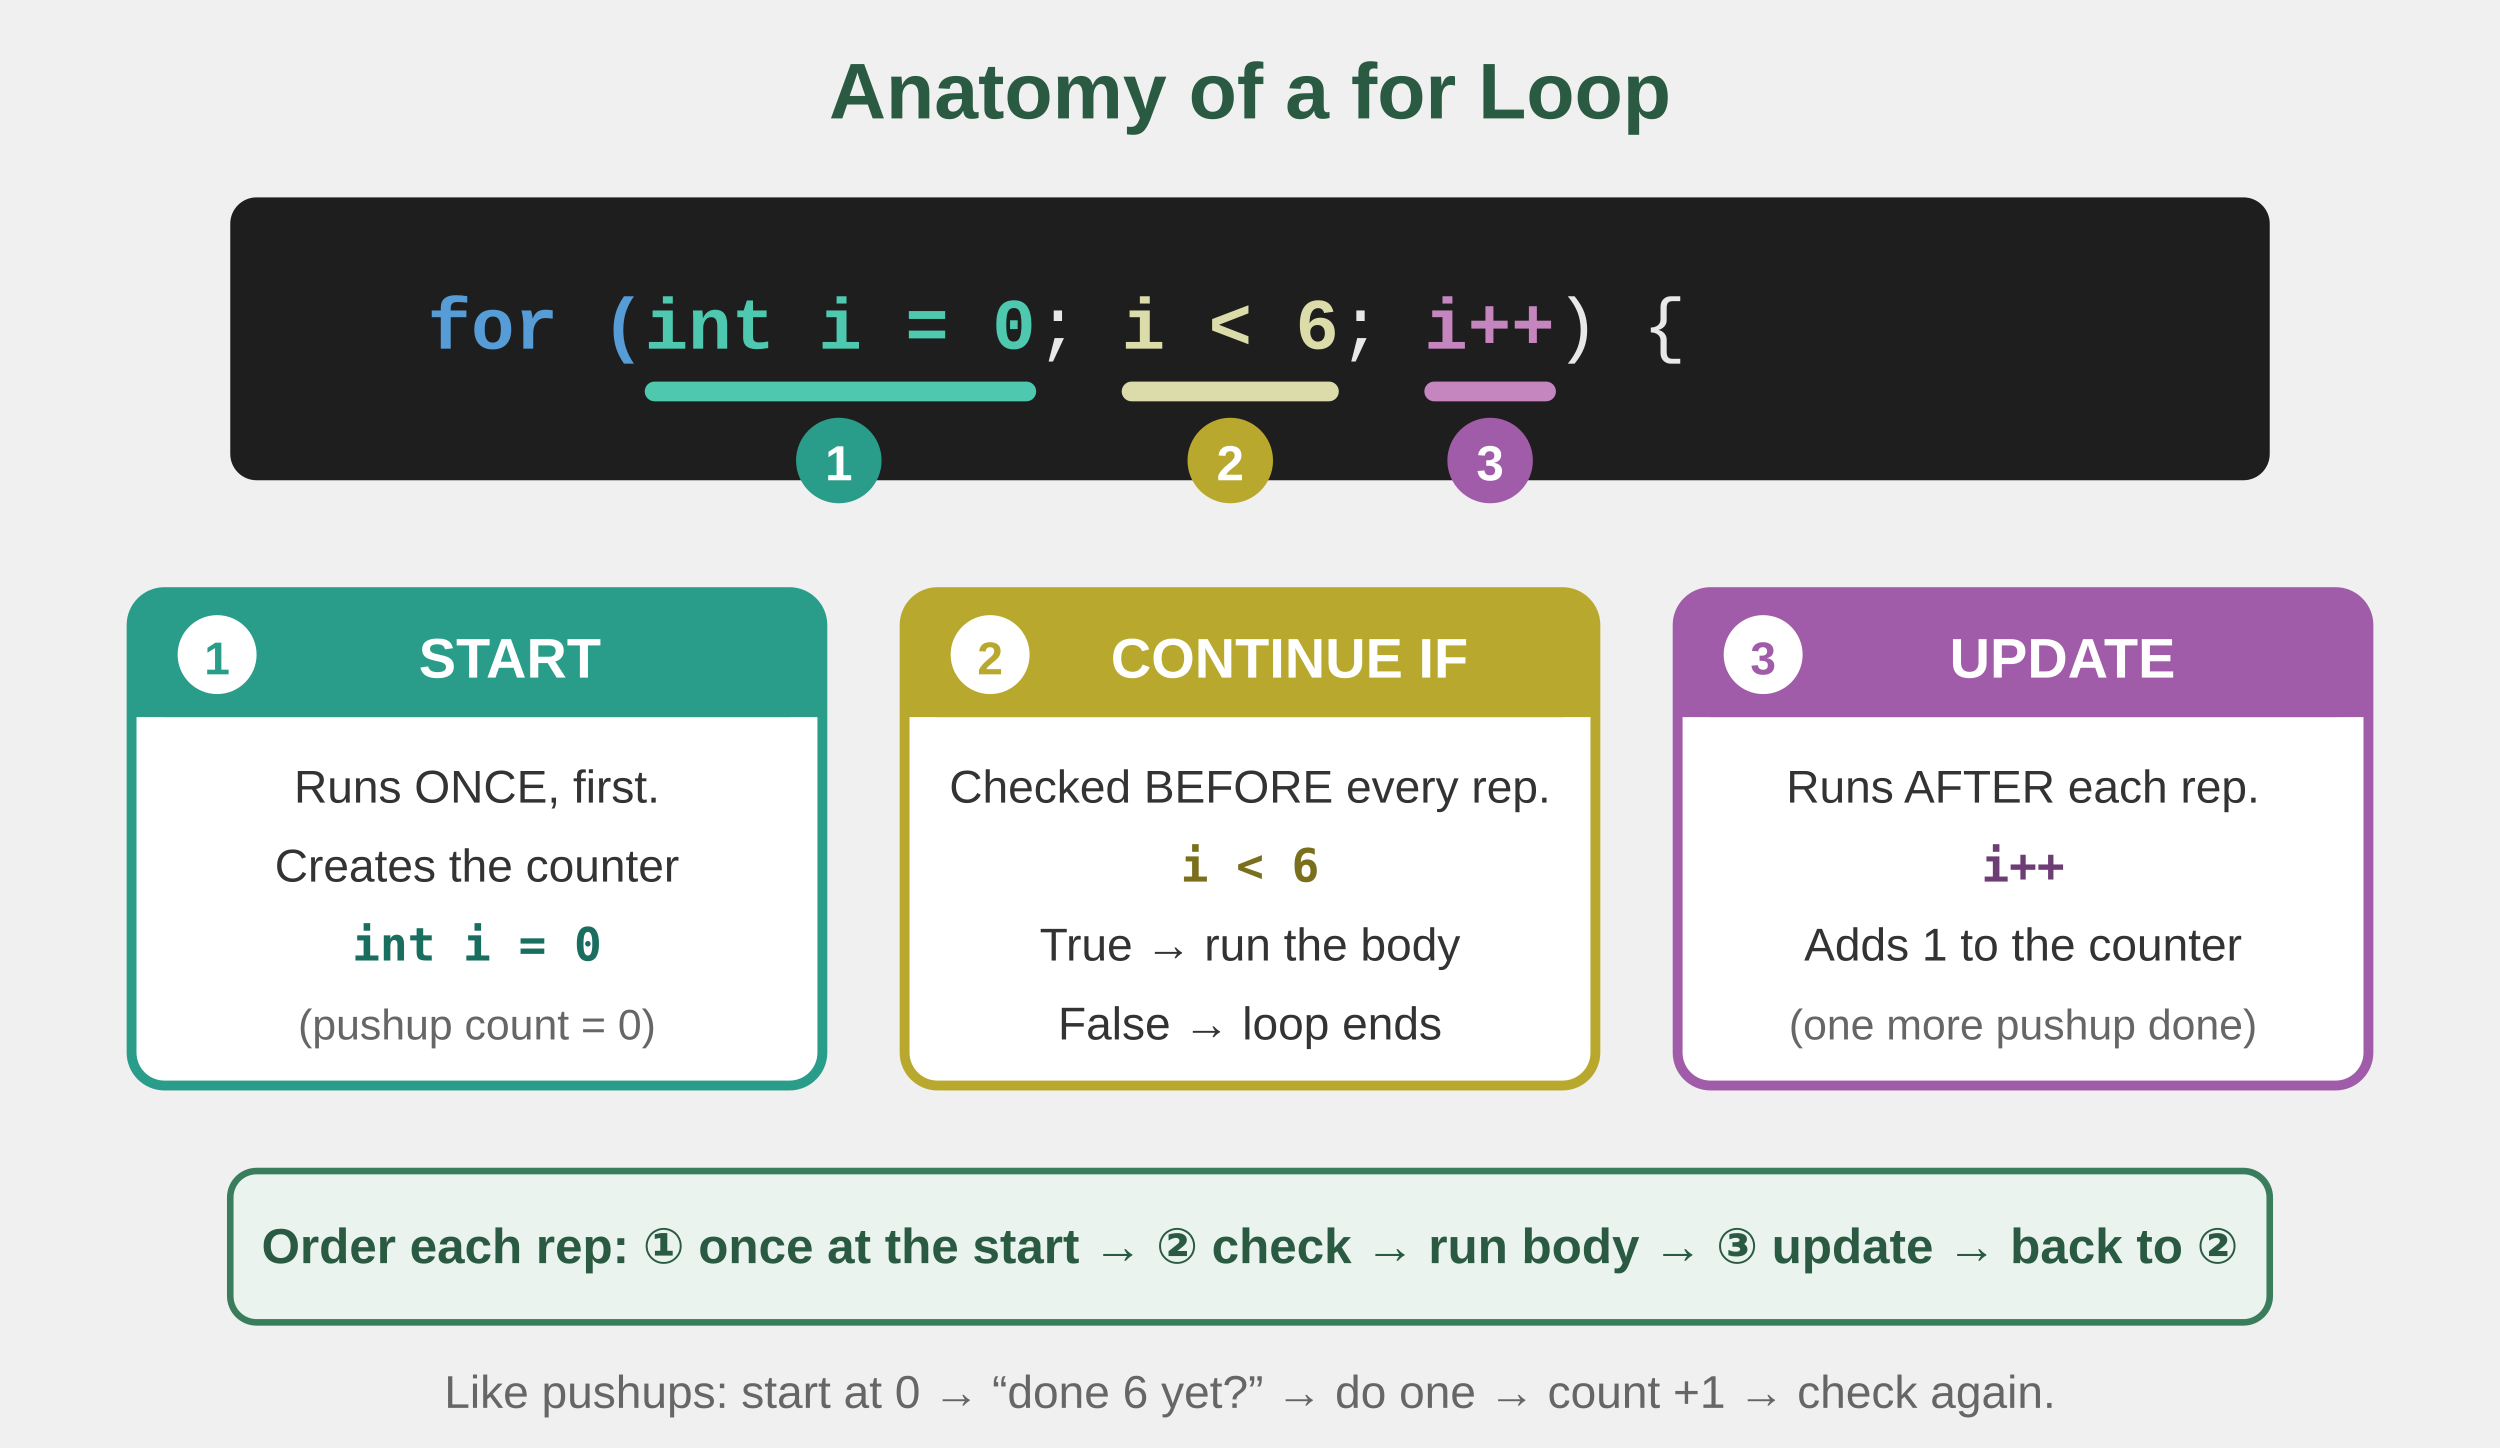
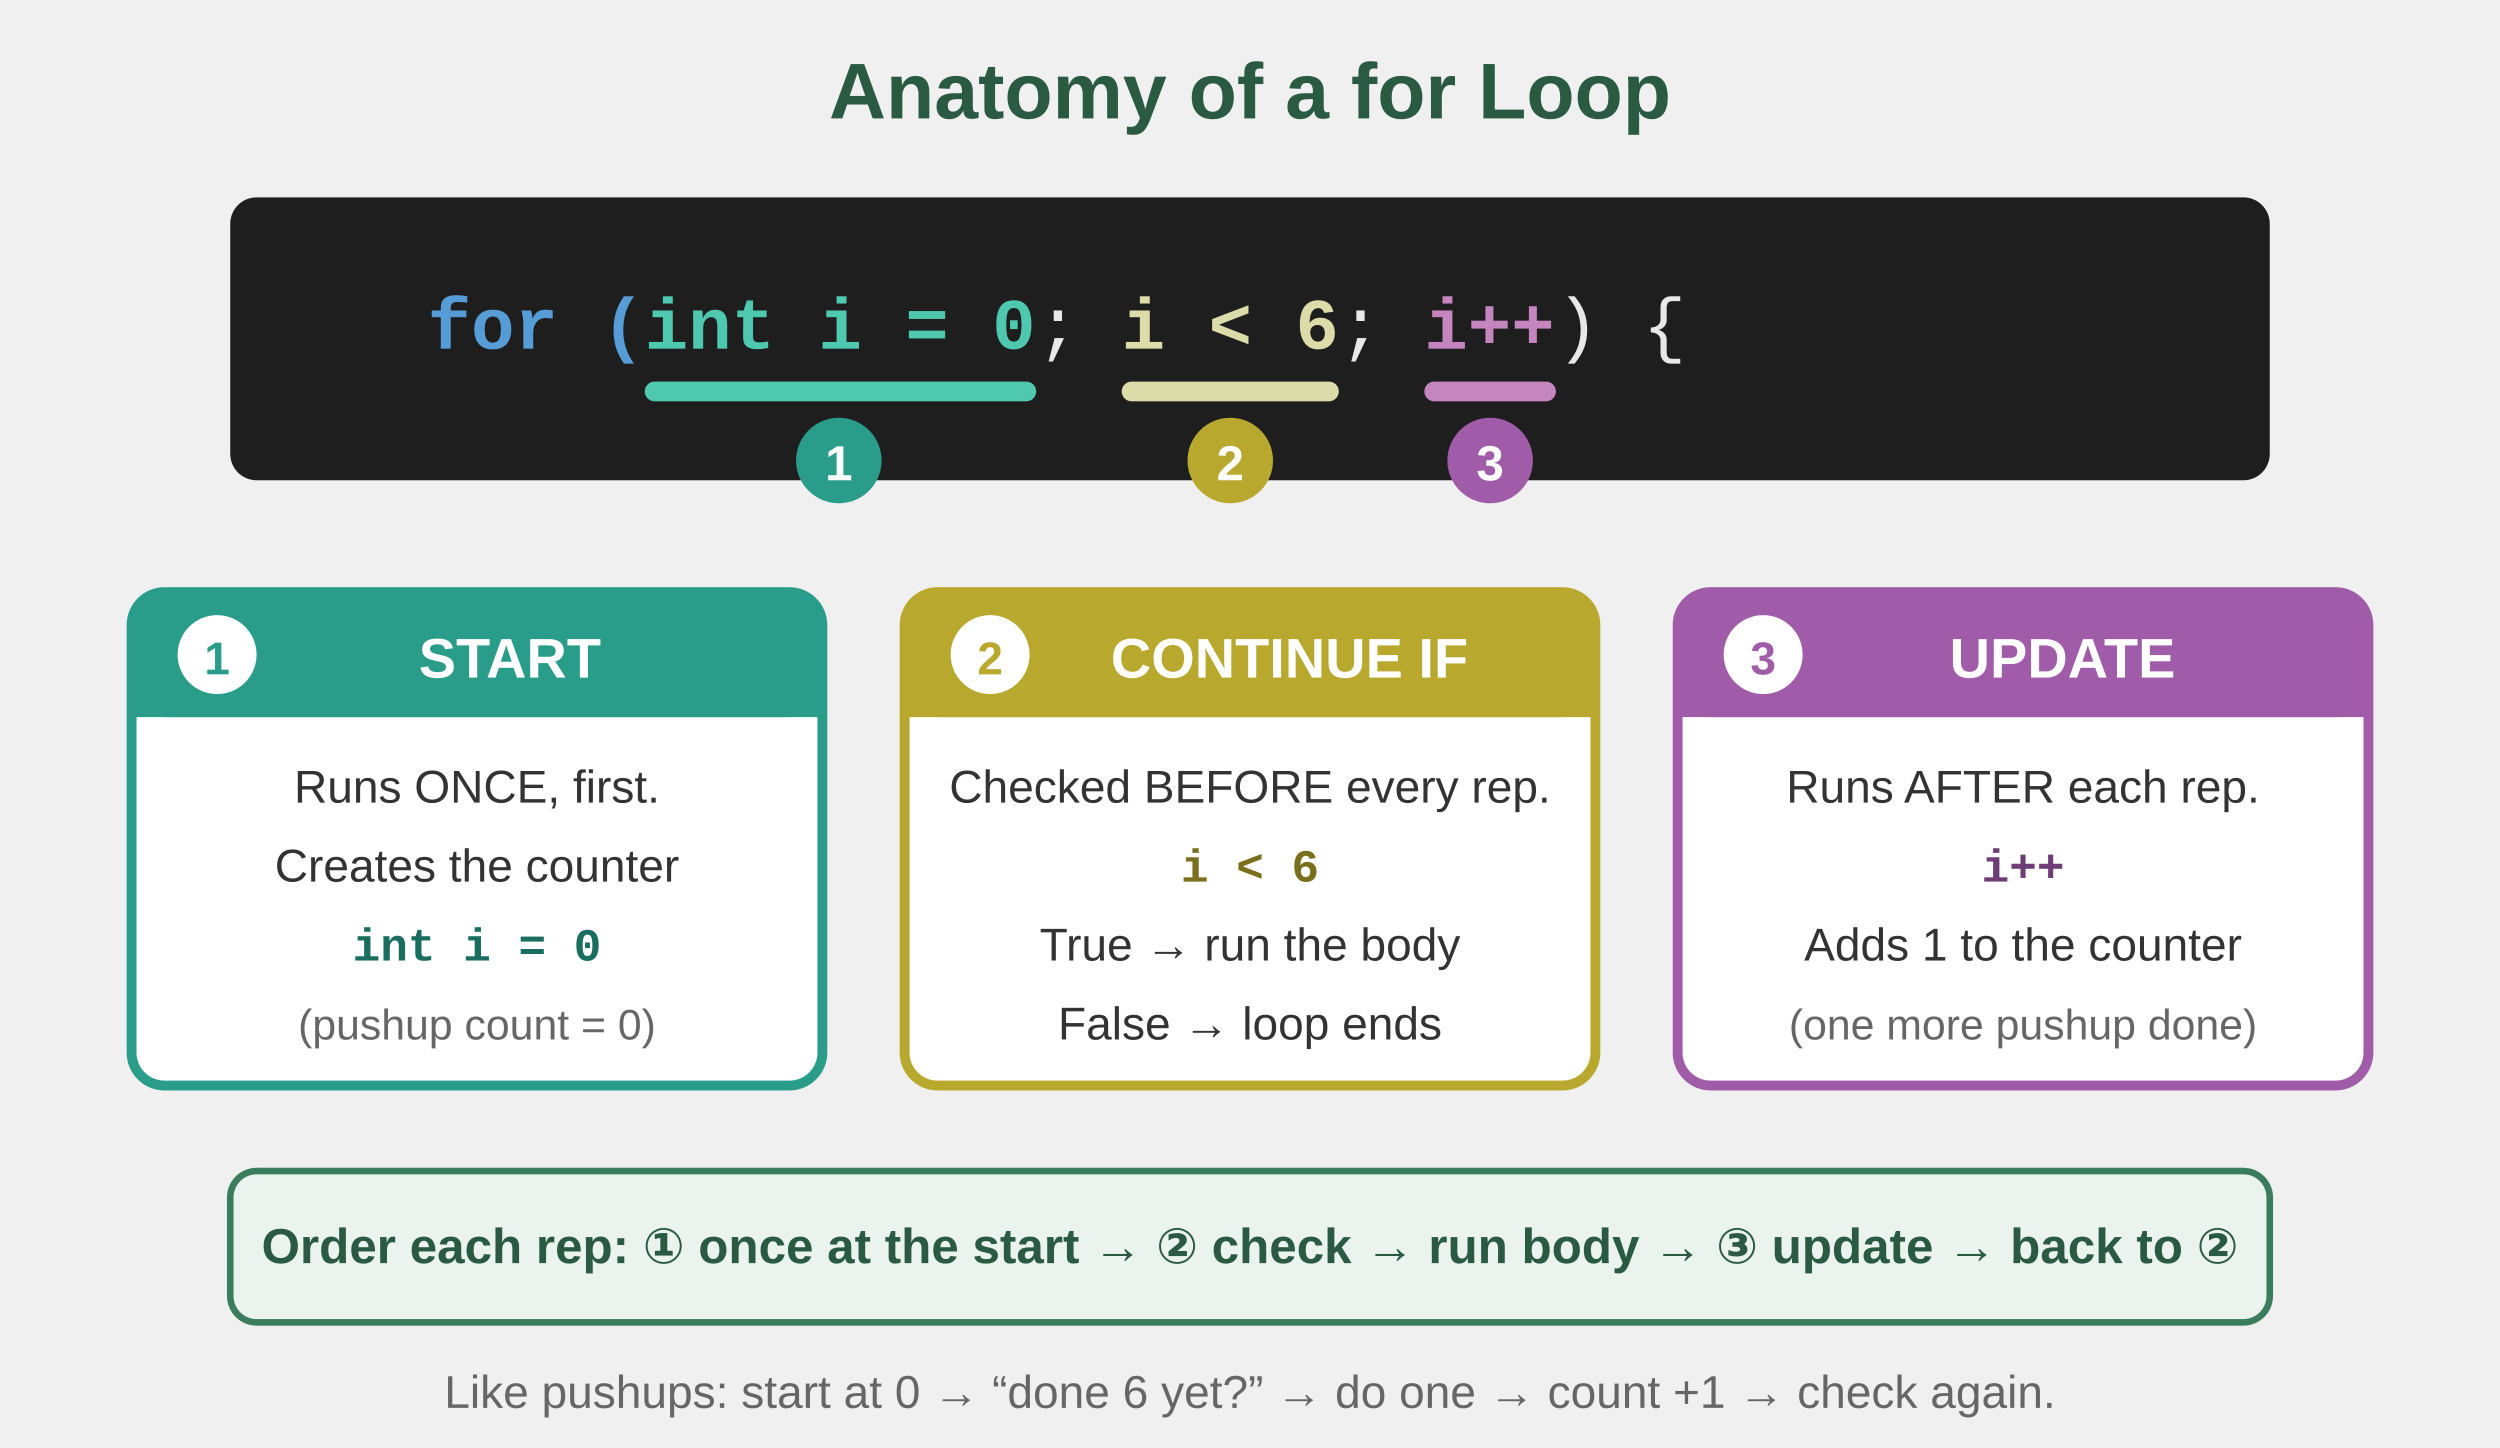
- <svg xmlns="http://www.w3.org/2000/svg" viewBox="0 0 760 440" font-family="Segoe UI, Arial, sans-serif">
+ <svg xmlns="http://www.w3.org/2000/svg" viewBox="0 0 760 440" font-family="Arial, Helvetica, sans-serif">
  <text x="380" y="36" text-anchor="middle" font-size="24" font-weight="bold" fill="#2a5a42">Anatomy of a for Loop</text>
  <rect x="70" y="60" width="620" height="86" rx="8" fill="#1e1e1e" />
-   <g font-size="22" font-family="Consolas, 'Courier New', monospace">
+   <g font-size="22" font-family="Courier New, monospace">
    <text x="130" y="106" textLength="66" fill="#569cd6" font-weight="bold" xml:space="preserve">for (</text>
    <text x="196" y="106" textLength="119" fill="#4ec9b0" font-weight="bold" xml:space="preserve">int i = 0</text>
    <text x="315" y="106" textLength="26" fill="#e8e8e8" xml:space="preserve">; </text>
    <text x="341" y="106" textLength="66" fill="#dcdcaa" font-weight="bold" xml:space="preserve">i &lt; 6</text>
    <text x="407" y="106" textLength="26" fill="#e8e8e8" xml:space="preserve">; </text>
    <text x="433" y="106" textLength="40" fill="#c586c0" font-weight="bold" xml:space="preserve">i++</text>
    <text x="473" y="106" textLength="40" fill="#e8e8e8" xml:space="preserve">) {</text>
  </g>
  <rect x="196" y="116" width="119" height="6" rx="3" fill="#4ec9b0" />
  <rect x="341" y="116" width="66" height="6" rx="3" fill="#dcdcaa" />
  <rect x="433" y="116" width="40" height="6" rx="3" fill="#c586c0" />
  <circle cx="255" cy="140" r="13" fill="#2a9d8a" />
  <text x="255" y="146" text-anchor="middle" font-size="15" font-weight="bold" fill="#ffffff">1</text>
  <circle cx="374" cy="140" r="13" fill="#b8a92e" />
  <text x="374" y="146" text-anchor="middle" font-size="15" font-weight="bold" fill="#ffffff">2</text>
  <circle cx="453" cy="140" r="13" fill="#a05ca8" />
  <text x="453" y="146" text-anchor="middle" font-size="15" font-weight="bold" fill="#ffffff">3</text>
  <rect x="40" y="180" width="210" height="150" rx="10" fill="#ffffff" stroke="#2a9d8a" stroke-width="3" />
  <rect x="40" y="180" width="210" height="38" rx="10" fill="#2a9d8a" />
  <rect x="40" y="208" width="210" height="10" fill="#2a9d8a" />
  <circle cx="66" cy="199" r="12" fill="#ffffff" />
  <text x="66" y="205" text-anchor="middle" font-size="14" font-weight="bold" fill="#2a9d8a">1</text>
  <text x="155" y="206" text-anchor="middle" font-size="17" font-weight="bold" fill="#ffffff">START</text>
  <text x="145" y="244" text-anchor="middle" font-size="14" fill="#333333">Runs ONCE, first.</text>
  <text x="145" y="268" text-anchor="middle" font-size="14" fill="#333333">Creates the counter</text>
-   <text x="145" y="292" text-anchor="middle" font-size="14" font-family="Consolas, monospace" fill="#1a6e5f" font-weight="bold">int i = 0</text>
+   <text x="145" y="292" text-anchor="middle" font-size="14" font-family="Courier New, monospace" fill="#1a6e5f" font-weight="bold">int i = 0</text>
  <text x="145" y="316" text-anchor="middle" font-size="13" fill="#666666">(pushup count = 0)</text>
  <rect x="275" y="180" width="210" height="150" rx="10" fill="#ffffff" stroke="#b8a92e" stroke-width="3" />
  <rect x="275" y="180" width="210" height="38" rx="10" fill="#b8a92e" />
  <rect x="275" y="208" width="210" height="10" fill="#b8a92e" />
  <circle cx="301" cy="199" r="12" fill="#ffffff" />
  <text x="301" y="205" text-anchor="middle" font-size="14" font-weight="bold" fill="#b8a92e">2</text>
  <text x="392" y="206" text-anchor="middle" font-size="17" font-weight="bold" fill="#ffffff">CONTINUE IF</text>
  <text x="380" y="244" text-anchor="middle" font-size="14" fill="#333333">Checked BEFORE every rep.</text>
-   <text x="380" y="268" text-anchor="middle" font-size="14" font-family="Consolas, monospace" fill="#7a6f1c" font-weight="bold">i &lt; 6</text>
+   <text x="380" y="268" text-anchor="middle" font-size="14" font-family="Courier New, monospace" fill="#7a6f1c" font-weight="bold">i &lt; 6</text>
  <text x="380" y="292" text-anchor="middle" font-size="14" fill="#333333">True → run the body</text>
  <text x="380" y="316" text-anchor="middle" font-size="14" fill="#333333">False → loop ends</text>
  <rect x="510" y="180" width="210" height="150" rx="10" fill="#ffffff" stroke="#a05ca8" stroke-width="3" />
  <rect x="510" y="180" width="210" height="38" rx="10" fill="#a05ca8" />
  <rect x="510" y="208" width="210" height="10" fill="#a05ca8" />
  <circle cx="536" cy="199" r="12" fill="#ffffff" />
  <text x="536" y="205" text-anchor="middle" font-size="14" font-weight="bold" fill="#a05ca8">3</text>
  <text x="627" y="206" text-anchor="middle" font-size="17" font-weight="bold" fill="#ffffff">UPDATE</text>
  <text x="615" y="244" text-anchor="middle" font-size="14" fill="#333333">Runs AFTER each rep.</text>
-   <text x="615" y="268" text-anchor="middle" font-size="14" font-family="Consolas, monospace" fill="#6e3d75" font-weight="bold">i++</text>
+   <text x="615" y="268" text-anchor="middle" font-size="14" font-family="Courier New, monospace" fill="#6e3d75" font-weight="bold">i++</text>
  <text x="615" y="292" text-anchor="middle" font-size="14" fill="#333333">Adds 1 to the counter</text>
  <text x="615" y="316" text-anchor="middle" font-size="13" fill="#666666">(one more pushup done)</text>
  <rect x="70" y="356" width="620" height="46" rx="8" fill="#eaf3ee" stroke="#3a7d5c" stroke-width="2" />
  <text x="380" y="384" text-anchor="middle" font-size="15" fill="#2a5a42" font-weight="bold">Order each rep:  ① once at the start → ② check → run body → ③ update → back to ②</text>
  <text x="380" y="428" text-anchor="middle" font-size="14" fill="#666666">Like pushups: start at 0 → “done 6 yet?” → do one → count +1 → check again.</text>
</svg>
